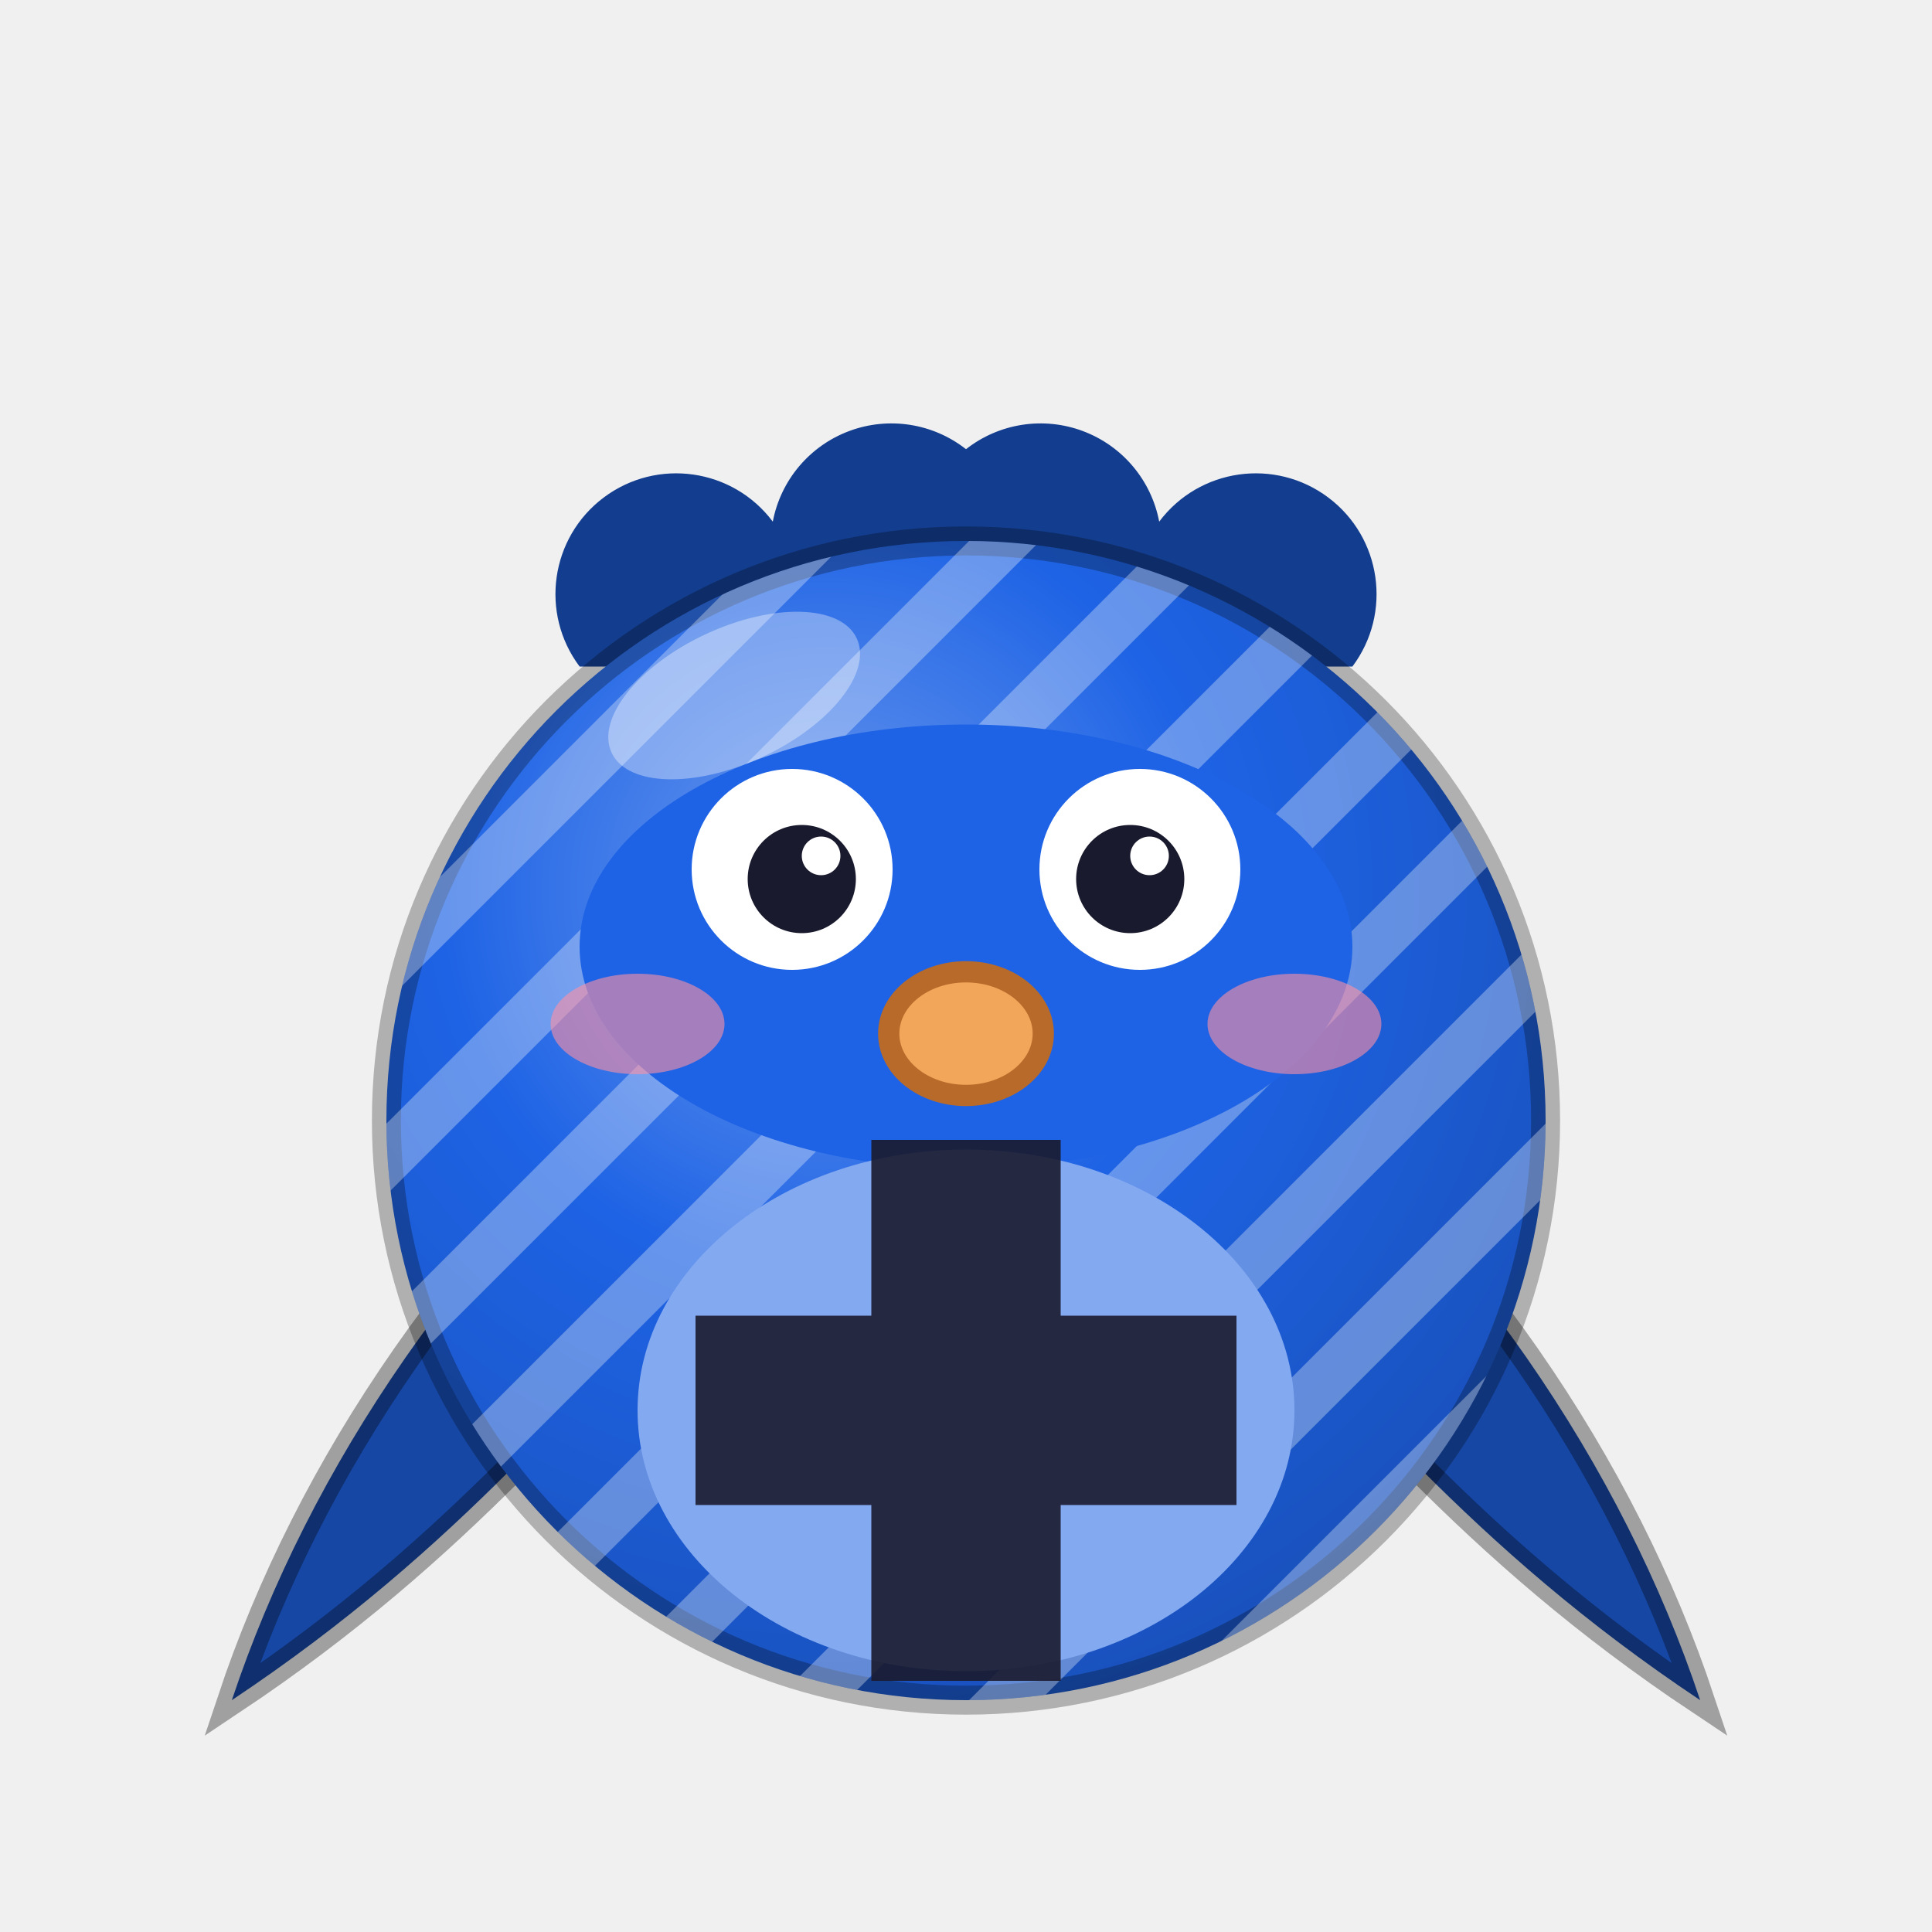
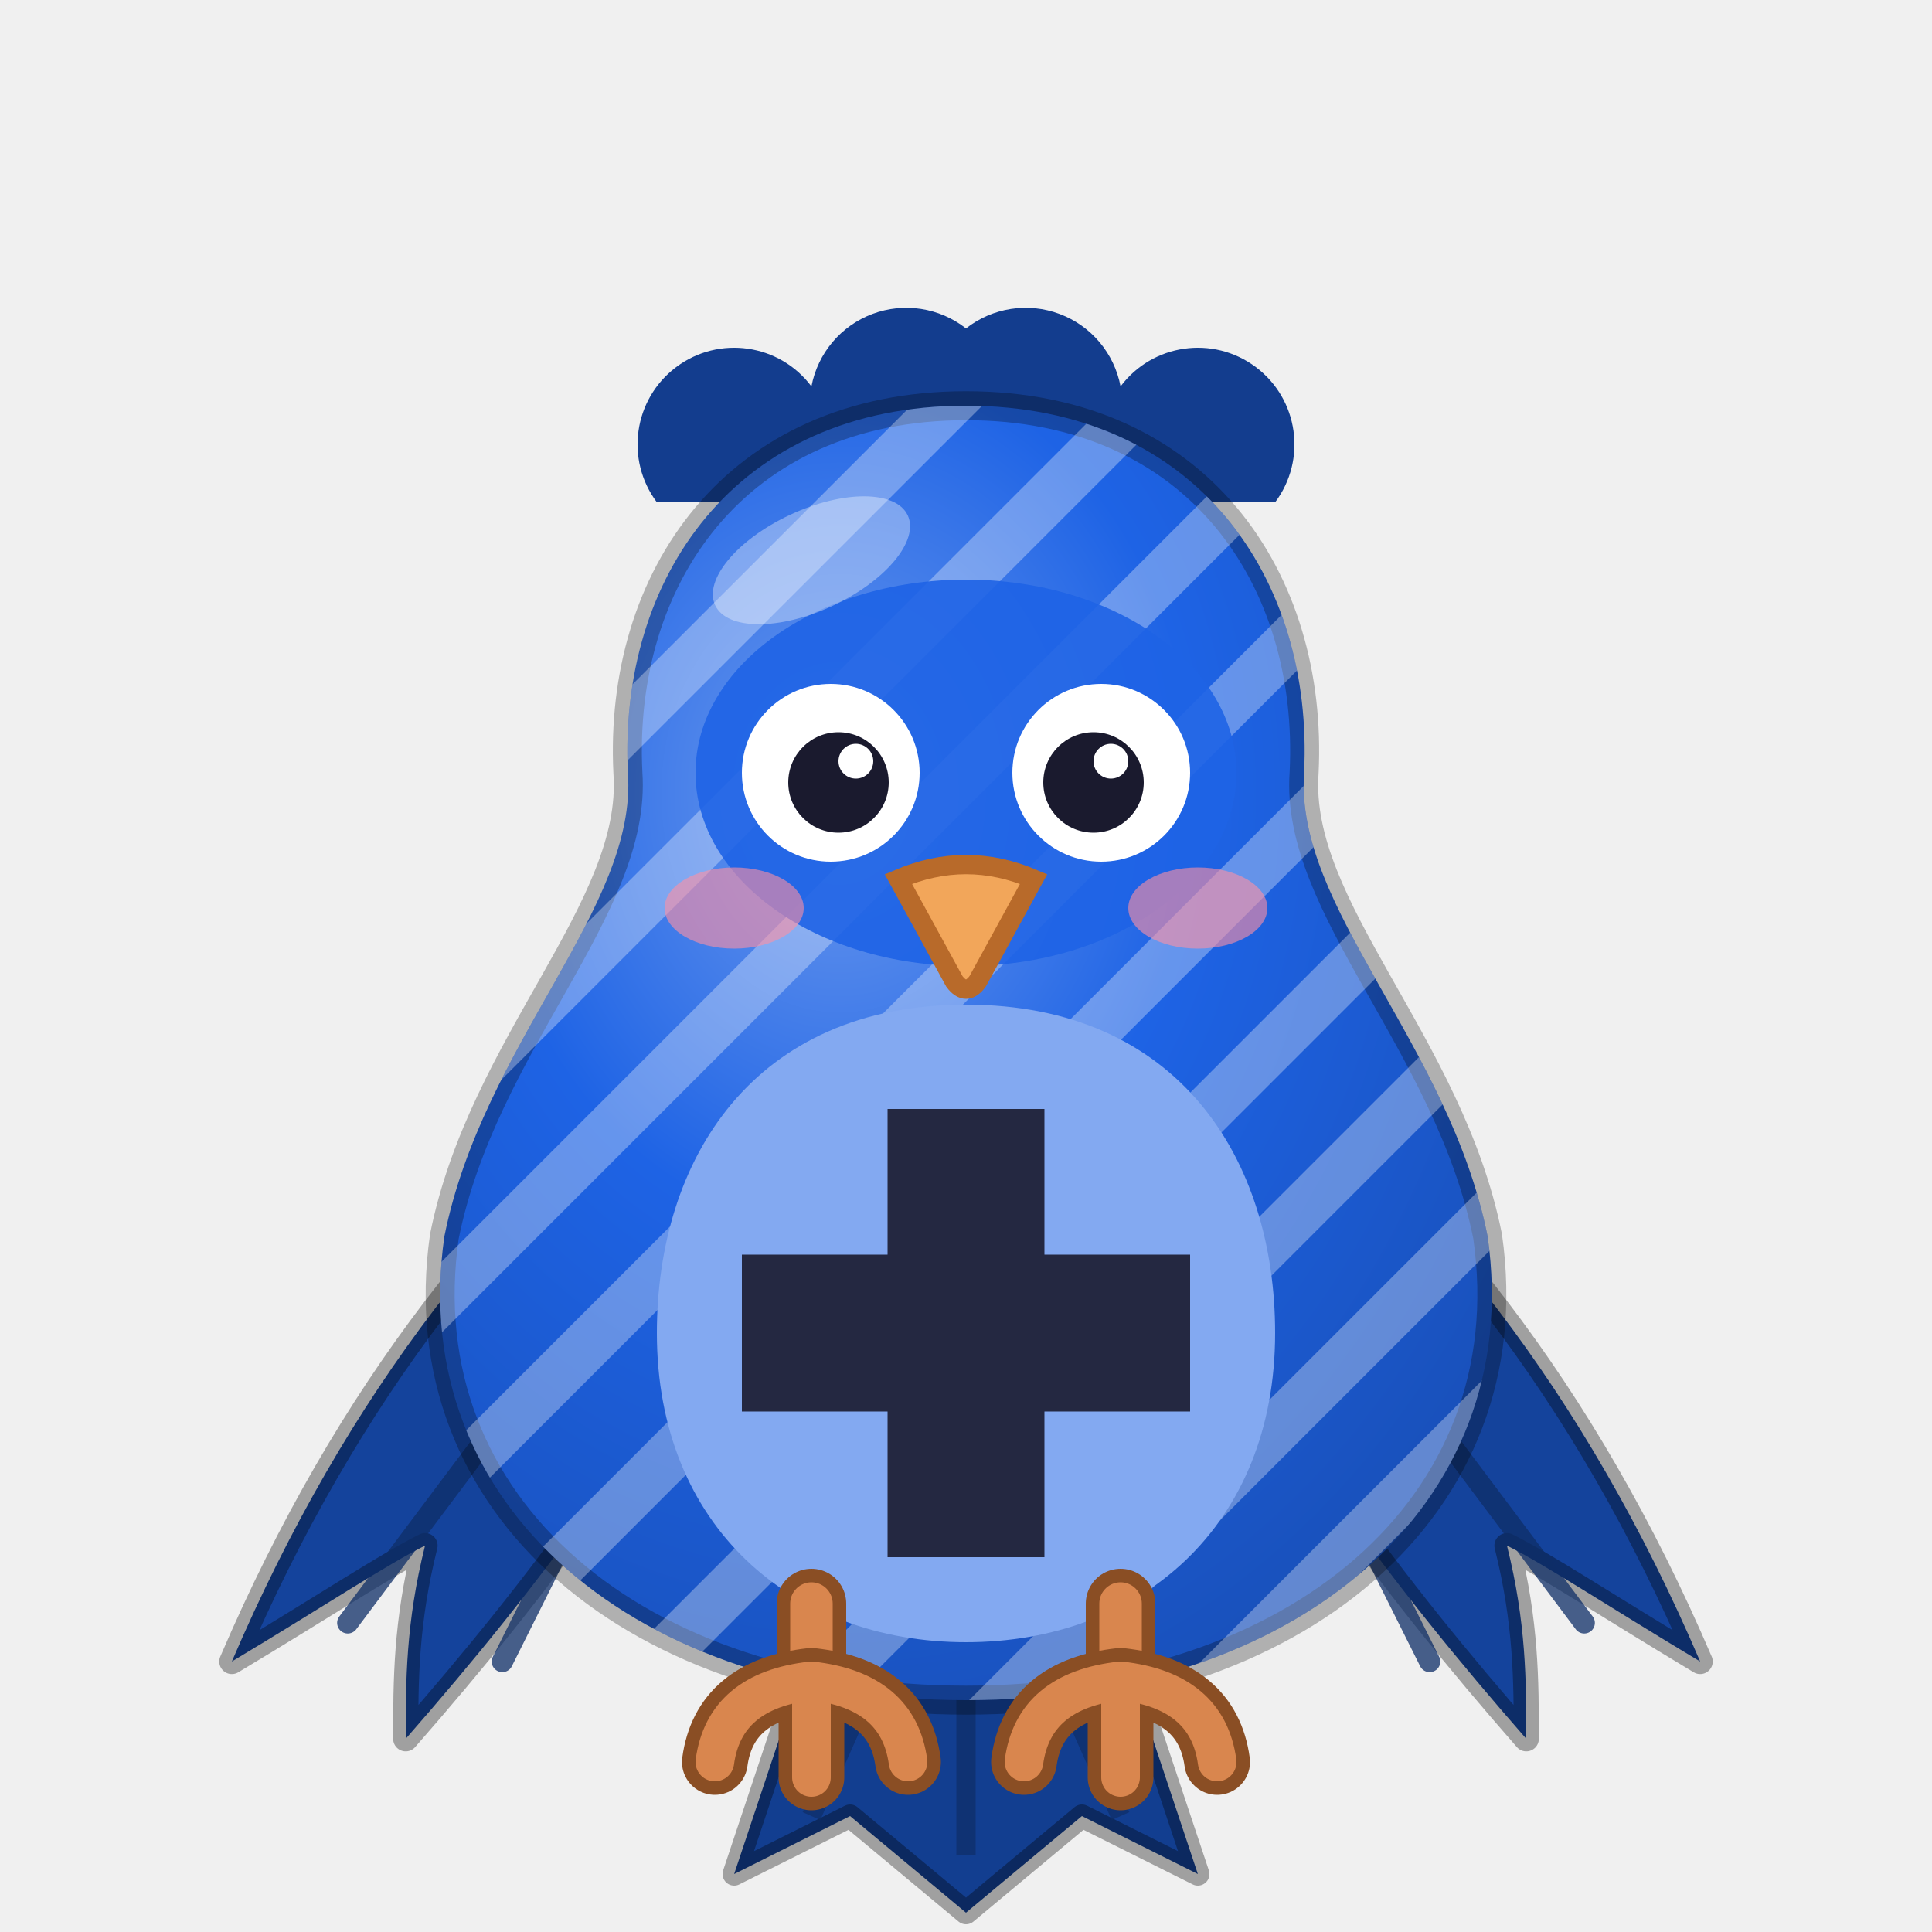
- <svg xmlns="http://www.w3.org/2000/svg" viewBox="0 0 100 100" data-color="blue" data-expr="idle" data-frame="down">
+ <svg xmlns="http://www.w3.org/2000/svg" viewBox="0 0 100 100" data-color="blue" data-expr="idle" data-frame="down" data-ver="4">
  <defs>
    <radialGradient id="bblue" cx="38%" cy="30%" r="75%">
      <stop offset="0" stop-color="#6D9AEE" />
      <stop offset=".45" stop-color="#1E63E5" />
      <stop offset="1" stop-color="#1951BC" />
    </radialGradient>
    <pattern id="ptblue" width="10" height="10" patternUnits="userSpaceOnUse">
      <g opacity=".32">
        <path d="M-2 2 L2 -2 M0 10 L10 0 M8 12 L12 8" stroke="#FFFFFF" stroke-width="2.6" />
      </g>
    </pattern>
    <clipPath id="cbblue">
-       <circle cx="50" cy="58" r="30" />
+       <path d="M50 21 C62 21 68 30 67.5 40 C67 47 75 54 77 64 C79 78 67 88 50 88 C33 88 21 78 23 64 C25 54 33 47 32.5 40 C32 30 38 21 50 21Z" />
    </clipPath>
  </defs>
-   <g fill="#1647A5" stroke="#0005" stroke-width="1.5">
-     <path class="wing wing-l" d="M36 54 C24 64 16 76 12 88 C24 80 30 72 38 64z" />
-     <path class="wing wing-r" d="M64 54 C76 64 84 76 88 88 C76 80 70 72 62 64z" />
-   </g>
-   <g transform="translate(50 32) scale(1.25) translate(-50 -32)">
+   <path d="M43 82 L38 97 L44 94 L50 99 L56 94 L62 97 L57 82Z" fill="#123E90" stroke="#0005" stroke-width="1.2" stroke-linejoin="round" />
+   <path d="M50 86 V96 M46 85 L42 94 M54 85 L58 94" fill="none" stroke="#0E2D67" stroke-width="1" opacity=".7" />
+   <g class="crest" transform="translate(0 -8)">
    <path d="M34 34 a5 5 0 0 1 8 -6 a5 5 0 0 1 8 -3 a5 5 0 0 1 8 3 a5 5 0 0 1 8 6z" fill="#133D8E" />
  </g>
-   <circle cx="50" cy="58" r="30" fill="url(#bblue)" stroke="#0004" stroke-width="1.5" />
-   <rect x="18" y="26" width="64" height="64" fill="url(#ptblue)" clip-path="url(#cbblue)" />
-   <ellipse cx="50" cy="49" rx="20" ry="11.5" fill="#1E63E5" />
-   <ellipse cx="50" cy="73" rx="17" ry="13.5" fill="#83A9F1" />
-   <g transform="translate(50 73) scale(.7) translate(-50 -50)">
+   <g class="wing wing-l">
+     <path class="wing-shape" d="M36 54 C26 62 18 72 12 86 C17 83 20 81 22 80 C21 84 21 87 21 90 C28 82 34 74 39 64Z" fill="#14439C" stroke="#0005" stroke-width="1.3" stroke-linejoin="round" />
+     <path d="M36 60 C30 68 24 76 18 84 M38 62 C34 70 30 78 26 86" fill="none" stroke="#0E2D67" stroke-width="1.1" stroke-linecap="round" opacity=".75" />
+   </g>
+   <g class="wing wing-r" transform="translate(100 0) scale(-1 1)">
+     <path class="wing-shape" d="M36 54 C26 62 18 72 12 86 C17 83 20 81 22 80 C21 84 21 87 21 90 C28 82 34 74 39 64Z" fill="#14439C" stroke="#0005" stroke-width="1.3" stroke-linejoin="round" />
+     <path d="M36 60 C30 68 24 76 18 84 M38 62 C34 70 30 78 26 86" fill="none" stroke="#0E2D67" stroke-width="1.1" stroke-linecap="round" opacity=".75" />
+   </g>
+   <path d="M50 21 C62 21 68 30 67.5 40 C67 47 75 54 77 64 C79 78 67 88 50 88 C33 88 21 78 23 64 C25 54 33 47 32.5 40 C32 30 38 21 50 21Z" fill="url(#bblue)" stroke="#0004" stroke-width="1.5" />
+   <rect x="18" y="18" width="64" height="72" fill="url(#ptblue)" clip-path="url(#cbblue)" />
+   <ellipse cx="50" cy="40" rx="14" ry="10" fill="#1E63E5" opacity=".9" />
+   <path d="M50 52 C61 52 66 60 66 69 C66 79 59 85 50 85 C41 85 34 79 34 69 C34 60 39 52 50 52Z" fill="#83A9F1" />
+   <g transform="translate(50 69) scale(.58) translate(-50 -50)">
    <path d="M43 30h14v13h13v14H57v13H43V57H30V43h13z" fill="#1A1A2E" fill-opacity=".9" />
  </g>
-   <circle cx="41" cy="45" r="5.2" fill="#fff" />
-   <circle cx="59" cy="45" r="5.2" fill="#fff" />
-   <circle cx="41.5" cy="45.5" r="2.8" fill="#1A1A2E" />
-   <circle cx="58.5" cy="45.5" r="2.8" fill="#1A1A2E" />
-   <circle cx="42.5" cy="44.3" r="1" fill="#fff" />
-   <circle cx="59.5" cy="44.3" r="1" fill="#fff" />
-   <ellipse cx="50" cy="53.5" rx="4" ry="3.2" fill="#F2A65A" stroke="#B86A2A" stroke-width="1.1" />
-   <ellipse cx="33" cy="53" rx="4.5" ry="2.6" fill="#FF8FA3" opacity="0.6" />
-   <ellipse cx="67" cy="53" rx="4.5" ry="2.6" fill="#FF8FA3" opacity="0.6" />
-   <ellipse cx="38" cy="36" rx="7" ry="3.5" fill="#fff" opacity=".35" transform="rotate(-25 38 36)" />
+   <path d="M42 83 V87" stroke="#8A4E24" stroke-width="3.6" stroke-linecap="round" />
+   <path d="M42 83 V87" stroke="#D9864E" stroke-width="2.2" stroke-linecap="round" />
+   <g fill="none" stroke-linecap="round">
+     <path d="M42 87 q-4.5 .5 -5 4.2 M42 87 q0 2.5 0 5 M42 87 q4.5 .5 5 4.2" stroke="#8A4E24" stroke-width="3.4" />
+     <path d="M42 87 q-4.5 .5 -5 4.2 M42 87 q0 2.5 0 5 M42 87 q4.5 .5 5 4.2" stroke="#D9864E" stroke-width="2" />
+   </g>
+   <path d="M58 83 V87" stroke="#8A4E24" stroke-width="3.6" stroke-linecap="round" />
+   <path d="M58 83 V87" stroke="#D9864E" stroke-width="2.2" stroke-linecap="round" />
+   <g fill="none" stroke-linecap="round">
+     <path d="M58 87 q-4.5 .5 -5 4.2 M58 87 q0 2.5 0 5 M58 87 q4.5 .5 5 4.2" stroke="#8A4E24" stroke-width="3.4" />
+     <path d="M58 87 q-4.5 .5 -5 4.2 M58 87 q0 2.5 0 5 M58 87 q4.5 .5 5 4.2" stroke="#D9864E" stroke-width="2" />
+   </g>
+   <circle cx="43" cy="40" r="4.6" fill="#fff" />
+   <circle cx="57" cy="40" r="4.6" fill="#fff" />
+   <circle cx="43.4" cy="40.5" r="2.6" fill="#1A1A2E" />
+   <circle cx="56.6" cy="40.5" r="2.6" fill="#1A1A2E" />
+   <circle cx="44.3" cy="39.4" r=".9" fill="#fff" />
+   <circle cx="57.5" cy="39.4" r=".9" fill="#fff" />
+   <path d="M46.5 45.5 Q50 44 53.5 45.5 L50.6 50.8 Q50 51.6 49.4 50.8Z" fill="#F2A65A" stroke="#B86A2A" stroke-width="1" />
+   <ellipse cx="38" cy="47" rx="3.6" ry="2.1" fill="#FF8FA3" opacity="0.6" />
+   <ellipse cx="62" cy="47" rx="3.6" ry="2.1" fill="#FF8FA3" opacity="0.6" />
+   <ellipse cx="42" cy="29" rx="5.5" ry="2.6" fill="#fff" opacity=".35" transform="rotate(-25 42 29)" />
</svg>
